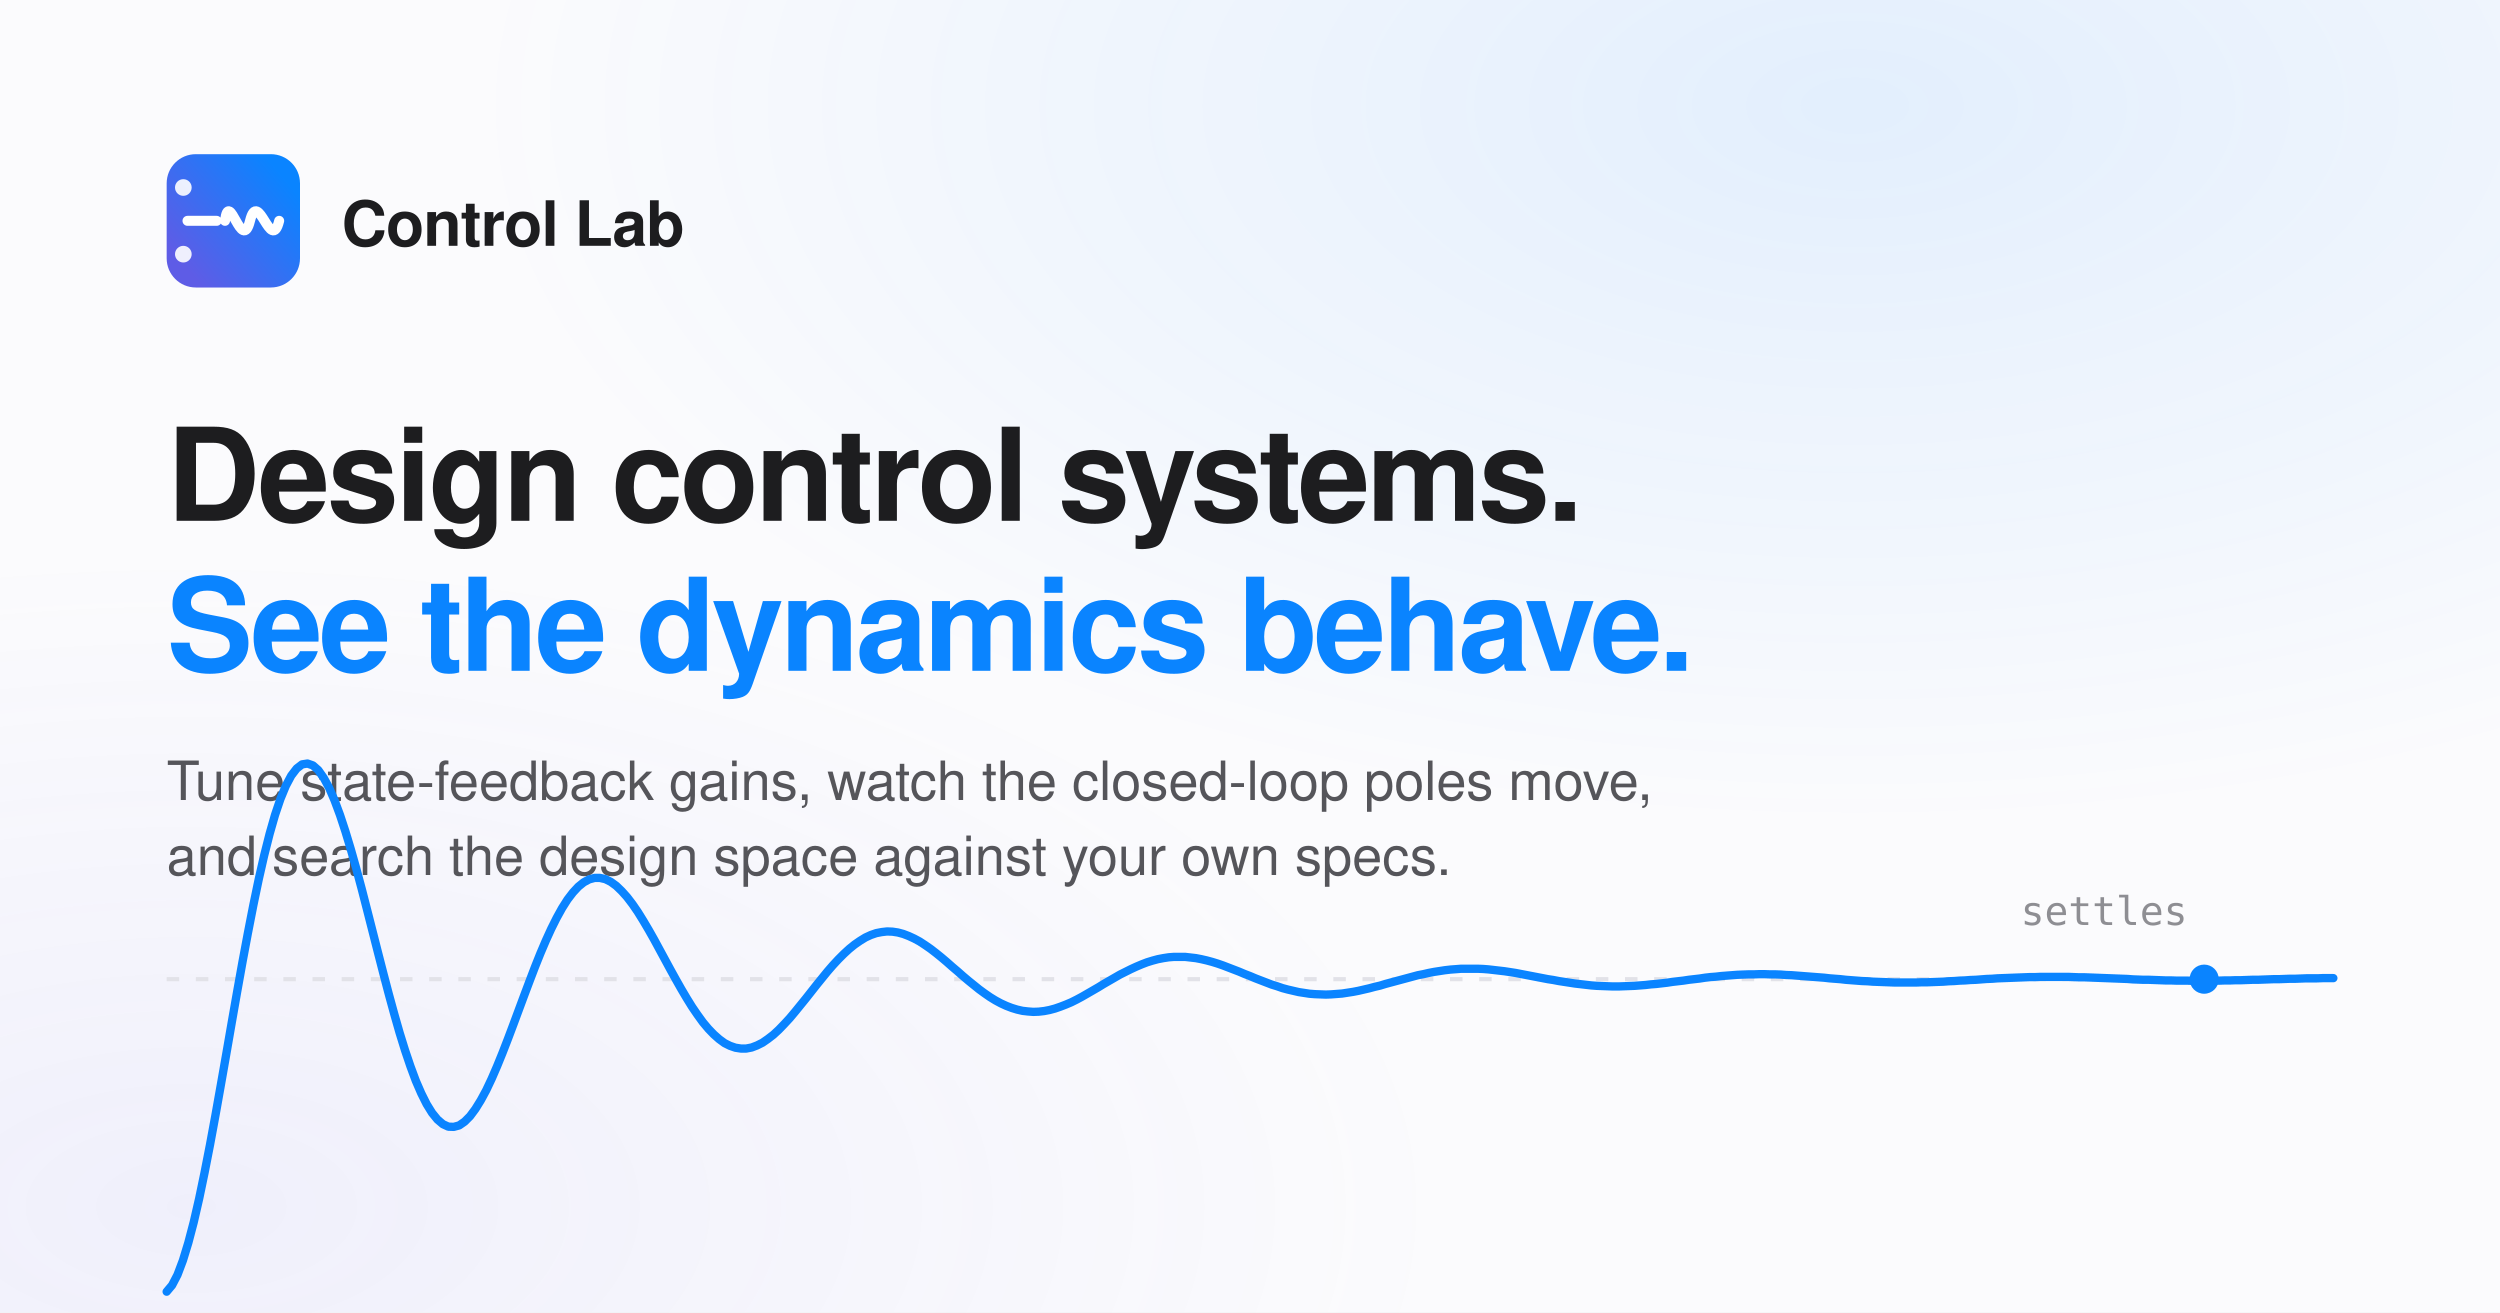
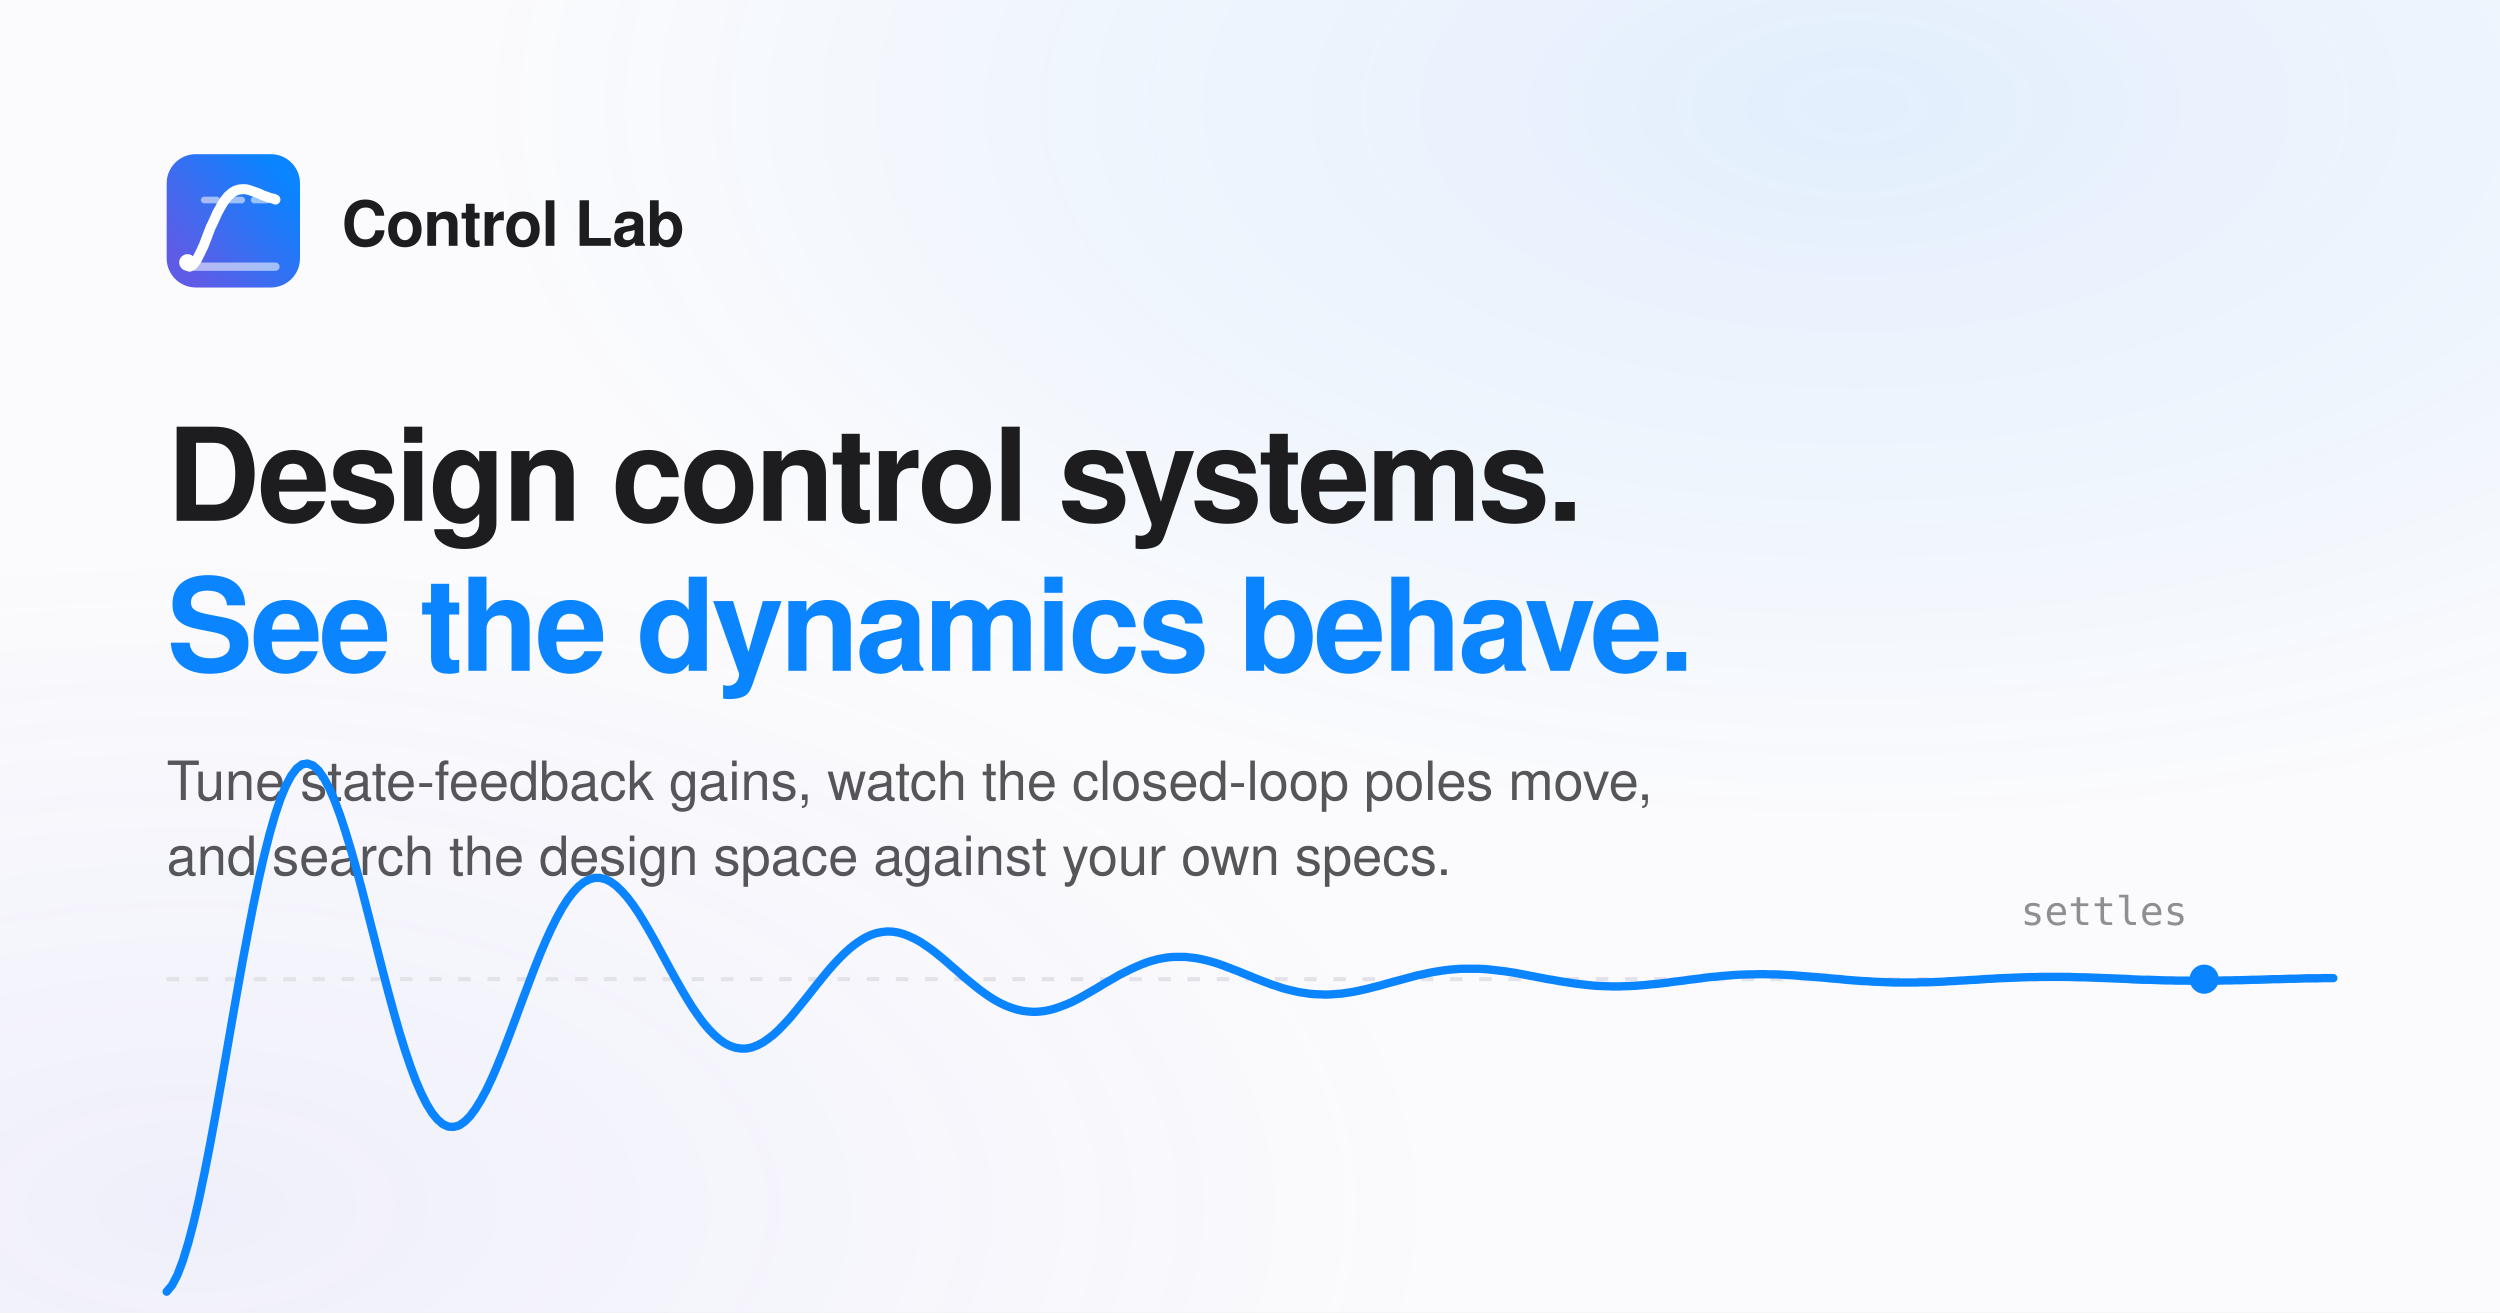
<svg xmlns="http://www.w3.org/2000/svg" viewBox="0 0 1200 630" width="1200" height="630">
  <defs>
    <linearGradient id="brand" x1="0" y1="0" x2="0" y2="1" gradientTransform="rotate(50 0.5 0.5)">
      <stop offset="0" stop-color="#0a84ff" />
      <stop offset="1" stop-color="#5e5ce6" />
    </linearGradient>
    <radialGradient id="glowA" cx="0.74" cy="0.08" r="0.55">
      <stop offset="0" stop-color="#0a84ff" stop-opacity="0.10" />
      <stop offset="1" stop-color="#0a84ff" stop-opacity="0" />
    </radialGradient>
    <radialGradient id="glowB" cx="0.08" cy="0.92" r="0.5">
      <stop offset="0" stop-color="#5e5ce6" stop-opacity="0.07" />
      <stop offset="1" stop-color="#5e5ce6" stop-opacity="0" />
    </radialGradient>
  </defs>
  <rect width="1200" height="630" fill="#fbfbfd" />
  <rect width="1200" height="630" fill="url(#glowA)" />
  <rect width="1200" height="630" fill="url(#glowB)" />
  <g transform="translate(80 74)">
    <rect width="64" height="64" rx="14" fill="url(#brand)" />
    <g transform="scale(2)">
-       <path d="M5 16 H12 M14 16 C 15 8, 18 24, 20 16 C 22 8, 25 24, 27 16" stroke="#fff" stroke-width="2.4" stroke-linecap="round" fill="none" />
-       <circle cx="4" cy="8" r="2" fill="#fff" opacity="0.9" />
-       <circle cx="4" cy="24" r="2" fill="#fff" opacity="0.9" />
+       <line x1="6" y1="27" x2="26.1" y2="27" stroke="#fff" stroke-width="2" stroke-linecap="round" opacity="0.55" />
+       <line x1="9" y1="11" x2="26.1" y2="11" stroke="#fff" stroke-width="1.6" stroke-linecap="round" stroke-dasharray="3 3" opacity="0.55" />
+       <path d="M5.5 27 L6.3 26.6 L7.2 25.4 L8 23.8 L8.9 21.9 L9.7 19.8 L10.5 17.7 L11.4 15.8 L12.2 14 L13.1 12.4 L13.9 11.1 L14.7 10.1 L15.6 9.3 L16.4 8.8 L17.3 8.5 L18.1 8.4 L18.9 8.4 L19.8 8.6 L20.6 8.9 L21.5 9.2 L22.3 9.5 L23.1 9.9 L24 10.2 L24.8 10.5 L25.7 10.7 L26.1 10.9" stroke="#fff" stroke-width="2.4" stroke-linecap="round" stroke-linejoin="round" fill="none" />
+       <circle cx="5" cy="26" r="2" fill="#fff" />
    </g>
    <text x="84" y="44" font-family="-apple-system, Helvetica Neue, Helvetica, Arial, sans-serif" font-size="30" font-weight="600" fill="#1d1d1f" letter-spacing="-0.4">Control Lab</text>
  </g>
  <text x="80" y="250" font-family="-apple-system, Helvetica Neue, Helvetica, Arial, sans-serif" font-size="62" font-weight="600" fill="#1d1d1f" letter-spacing="-1.6">Design control systems.</text>
  <text x="80" y="322" font-family="-apple-system, Helvetica Neue, Helvetica, Arial, sans-serif" font-size="62" font-weight="600" fill="#0a84ff" letter-spacing="-1.6">See the dynamics behave.</text>
  <text x="80" y="384" font-family="-apple-system, Helvetica Neue, Helvetica, Arial, sans-serif" font-size="26" fill="#55555a">Tune state-feedback gains, watch the closed-loop poles move,</text>
  <text x="80" y="420" font-family="-apple-system, Helvetica Neue, Helvetica, Arial, sans-serif" font-size="26" fill="#55555a">and search the design space against your own specs.</text>
  <line x1="80" y1="470" x2="1120" y2="470" stroke="#e2e2e8" stroke-width="2" stroke-dasharray="6 8" />
  <polyline points="80.0,620.0 82.6,616.9 85.2,611.9 87.8,605.0 90.4,596.5 93.0,586.6 95.6,575.3 98.2,562.8 100.8,549.5 103.4,535.4 106.0,520.8 108.6,506.0 111.2,491.0 113.8,476.2 116.4,461.7 119.0,447.8 121.6,434.5 124.2,422.0 126.8,410.6 129.4,400.3 132.0,391.2 134.6,383.5 137.2,377.2 139.8,372.3 142.4,368.9 145.0,366.9 147.6,366.5 150.2,367.4 152.8,369.7 155.4,373.4 158.0,378.2 160.6,384.2 163.2,391.2 165.8,399.1 168.4,407.7 171.0,416.9 173.6,426.6 176.2,436.7 178.8,446.9 181.4,457.1 184.0,467.2 186.6,477.1 189.2,486.6 191.8,495.7 194.4,504.1 197.0,511.8 199.6,518.8 202.2,524.8 204.8,530.0 207.4,534.2 210.0,537.4 212.6,539.6 215.2,540.8 217.8,540.9 220.4,540.2 223.0,538.4 225.6,535.8 228.2,532.3 230.8,528.1 233.4,523.3 236.0,517.8 238.6,511.8 241.2,505.4 243.8,498.7 246.4,491.8 249.0,484.8 251.6,477.8 254.2,470.9 256.8,464.1 259.4,457.6 262.0,451.5 264.6,445.8 267.2,440.6 269.8,435.9 272.4,431.8 275.0,428.4 277.6,425.6 280.2,423.5 282.8,422.1 285.4,421.4 288.0,421.4 290.6,422.0 293.2,423.3 295.8,425.2 298.4,427.7 301.0,430.6 303.6,434.0 306.2,437.8 308.8,442.0 311.4,446.4 314.0,451.0 316.6,455.8 319.2,460.6 321.8,465.4 324.4,470.1 327.0,474.7 329.6,479.1 332.2,483.3 334.8,487.1 337.4,490.7 340.0,493.8 342.6,496.5 345.2,498.8 347.8,500.7 350.4,502.0 353.0,502.9 355.6,503.3 358.2,503.3 360.8,502.8 363.4,501.8 366.0,500.5 368.6,498.7 371.2,496.7 373.8,494.3 376.4,491.6 379.0,488.8 381.6,485.7 384.2,482.5 386.8,479.3 389.4,476.0 392.0,472.7 394.6,469.5 397.2,466.3 399.8,463.3 402.4,460.5 405.0,457.9 407.6,455.5 410.2,453.4 412.8,451.6 415.4,450.0 418.0,448.8 420.6,447.9 423.2,447.4 425.8,447.1 428.4,447.2 431.0,447.6 433.6,448.3 436.2,449.3 438.8,450.5 441.4,451.9 444.0,453.6 446.6,455.4 449.2,457.4 451.8,459.5 454.4,461.7 457.0,464.0 459.6,466.2 462.2,468.5 464.8,470.7 467.4,472.8 470.0,474.9 472.6,476.8 475.2,478.6 477.8,480.2 480.4,481.6 483.0,482.8 485.6,483.8 488.2,484.6 490.8,485.2 493.4,485.5 496.0,485.7 498.6,485.6 501.2,485.3 503.8,484.8 506.4,484.1 509.0,483.2 511.6,482.2 514.2,481.1 516.8,479.8 519.4,478.4 522.0,476.9 524.6,475.4 527.2,473.9 529.8,472.3 532.4,470.8 535.0,469.3 537.6,467.8 540.2,466.5 542.8,465.2 545.4,464.0 548.0,462.9 550.6,461.9 553.2,461.1 555.8,460.4 558.4,459.9 561.0,459.5 563.6,459.3 566.2,459.3 568.8,459.3 571.4,459.6 574.0,459.9 576.6,460.4 579.2,461.0 581.8,461.7 584.4,462.5 587.0,463.4 589.6,464.4 592.2,465.4 594.8,466.4 597.4,467.5 600.0,468.5 602.6,469.6 605.2,470.6 607.8,471.6 610.4,472.6 613.0,473.4 615.6,474.3 618.2,475.0 620.8,475.6 623.4,476.2 626.0,476.6 628.6,477.0 631.2,477.2 633.8,477.3 636.4,477.4 639.0,477.3 641.6,477.1 644.2,476.9 646.8,476.5 649.4,476.1 652.0,475.6 654.6,475.0 657.2,474.4 659.8,473.7 662.4,473.1 665.0,472.3 667.6,471.6 670.2,470.9 672.8,470.2 675.4,469.5 678.0,468.8 680.6,468.1 683.2,467.6 685.8,467.0 688.4,466.5 691.0,466.1 693.6,465.7 696.2,465.4 698.8,465.2 701.4,465.0 704.0,465.0 706.6,465.0 709.2,465.0 711.8,465.1 714.4,465.3 717.0,465.6 719.6,465.9 722.2,466.2 724.8,466.6 727.4,467.0 730.0,467.5 732.6,468.0 735.2,468.5 737.8,469.0 740.4,469.5 743.0,470.0 745.6,470.4 748.2,470.9 750.8,471.3 753.4,471.7 756.0,472.1 758.6,472.4 761.2,472.7 763.8,473.0 766.4,473.2 769.0,473.3 771.6,473.4 774.2,473.5 776.8,473.5 779.4,473.4 782.0,473.3 784.6,473.2 787.2,473.0 789.8,472.8 792.4,472.5 795.0,472.3 797.6,472.0 800.2,471.7 802.8,471.3 805.4,471.0 808.0,470.7 810.6,470.3 813.2,470.0 815.8,469.7 818.4,469.3 821.0,469.0 823.6,468.8 826.2,468.5 828.8,468.3 831.4,468.1 834.0,467.9 836.6,467.8 839.2,467.7 841.8,467.7 844.4,467.6 847.0,467.6 849.6,467.7 852.2,467.7 854.8,467.8 857.4,468.0 860.0,468.1 862.6,468.3 865.2,468.5 867.8,468.7 870.4,468.9 873.0,469.1 875.6,469.3 878.2,469.6 880.8,469.8 883.4,470.0 886.0,470.3 888.6,470.5 891.2,470.7 893.8,470.9 896.4,471.0 899.0,471.2 901.6,471.3 904.2,471.4 906.8,471.5 909.4,471.6 912.0,471.6 914.6,471.6 917.2,471.6 919.8,471.6 922.4,471.5 925.0,471.5 927.6,471.4 930.2,471.3 932.8,471.2 935.4,471.0 938.0,470.9 940.6,470.7 943.2,470.6 945.8,470.4 948.4,470.3 951.0,470.1 953.6,469.9 956.2,469.8 958.8,469.6 961.4,469.5 964.0,469.4 966.6,469.3 969.2,469.2 971.8,469.1 974.4,469.0 977.0,469.0 979.6,468.9 982.2,468.9 984.8,468.9 987.4,468.9 990.0,468.9 992.6,468.9 995.2,469.0 997.8,469.1 1000.4,469.1 1003.0,469.2 1005.6,469.3 1008.2,469.4 1010.8,469.5 1013.4,469.6 1016.0,469.7 1018.6,469.8 1021.2,469.9 1023.8,470.1 1026.4,470.2 1029.0,470.3 1031.6,470.3 1034.2,470.4 1036.8,470.5 1039.4,470.6 1042.0,470.6 1044.6,470.7 1047.2,470.7 1049.8,470.7 1052.4,470.8 1055.0,470.8 1057.6,470.8 1060.2,470.7 1062.8,470.7 1065.4,470.7 1068.0,470.6 1070.6,470.6 1073.2,470.5 1075.8,470.5 1078.4,470.4 1081.0,470.3 1083.6,470.3 1086.2,470.2 1088.8,470.1 1091.4,470.0 1094.0,470.0 1096.6,469.9 1099.2,469.8 1101.8,469.8 1104.4,469.7 1107.0,469.6 1109.6,469.6 1112.2,469.6 1114.8,469.5 1117.4,469.5 1120.0,469.5" fill="none" stroke="#0a84ff" stroke-width="4" stroke-linecap="round" stroke-linejoin="round" />
  <circle cx="1058" cy="470" r="7" fill="#0a84ff" />
  <text x="1050" y="444" text-anchor="end" font-family="SF Mono, Menlo, monospace" font-size="19" fill="#8e8e93">settles</text>
</svg>
